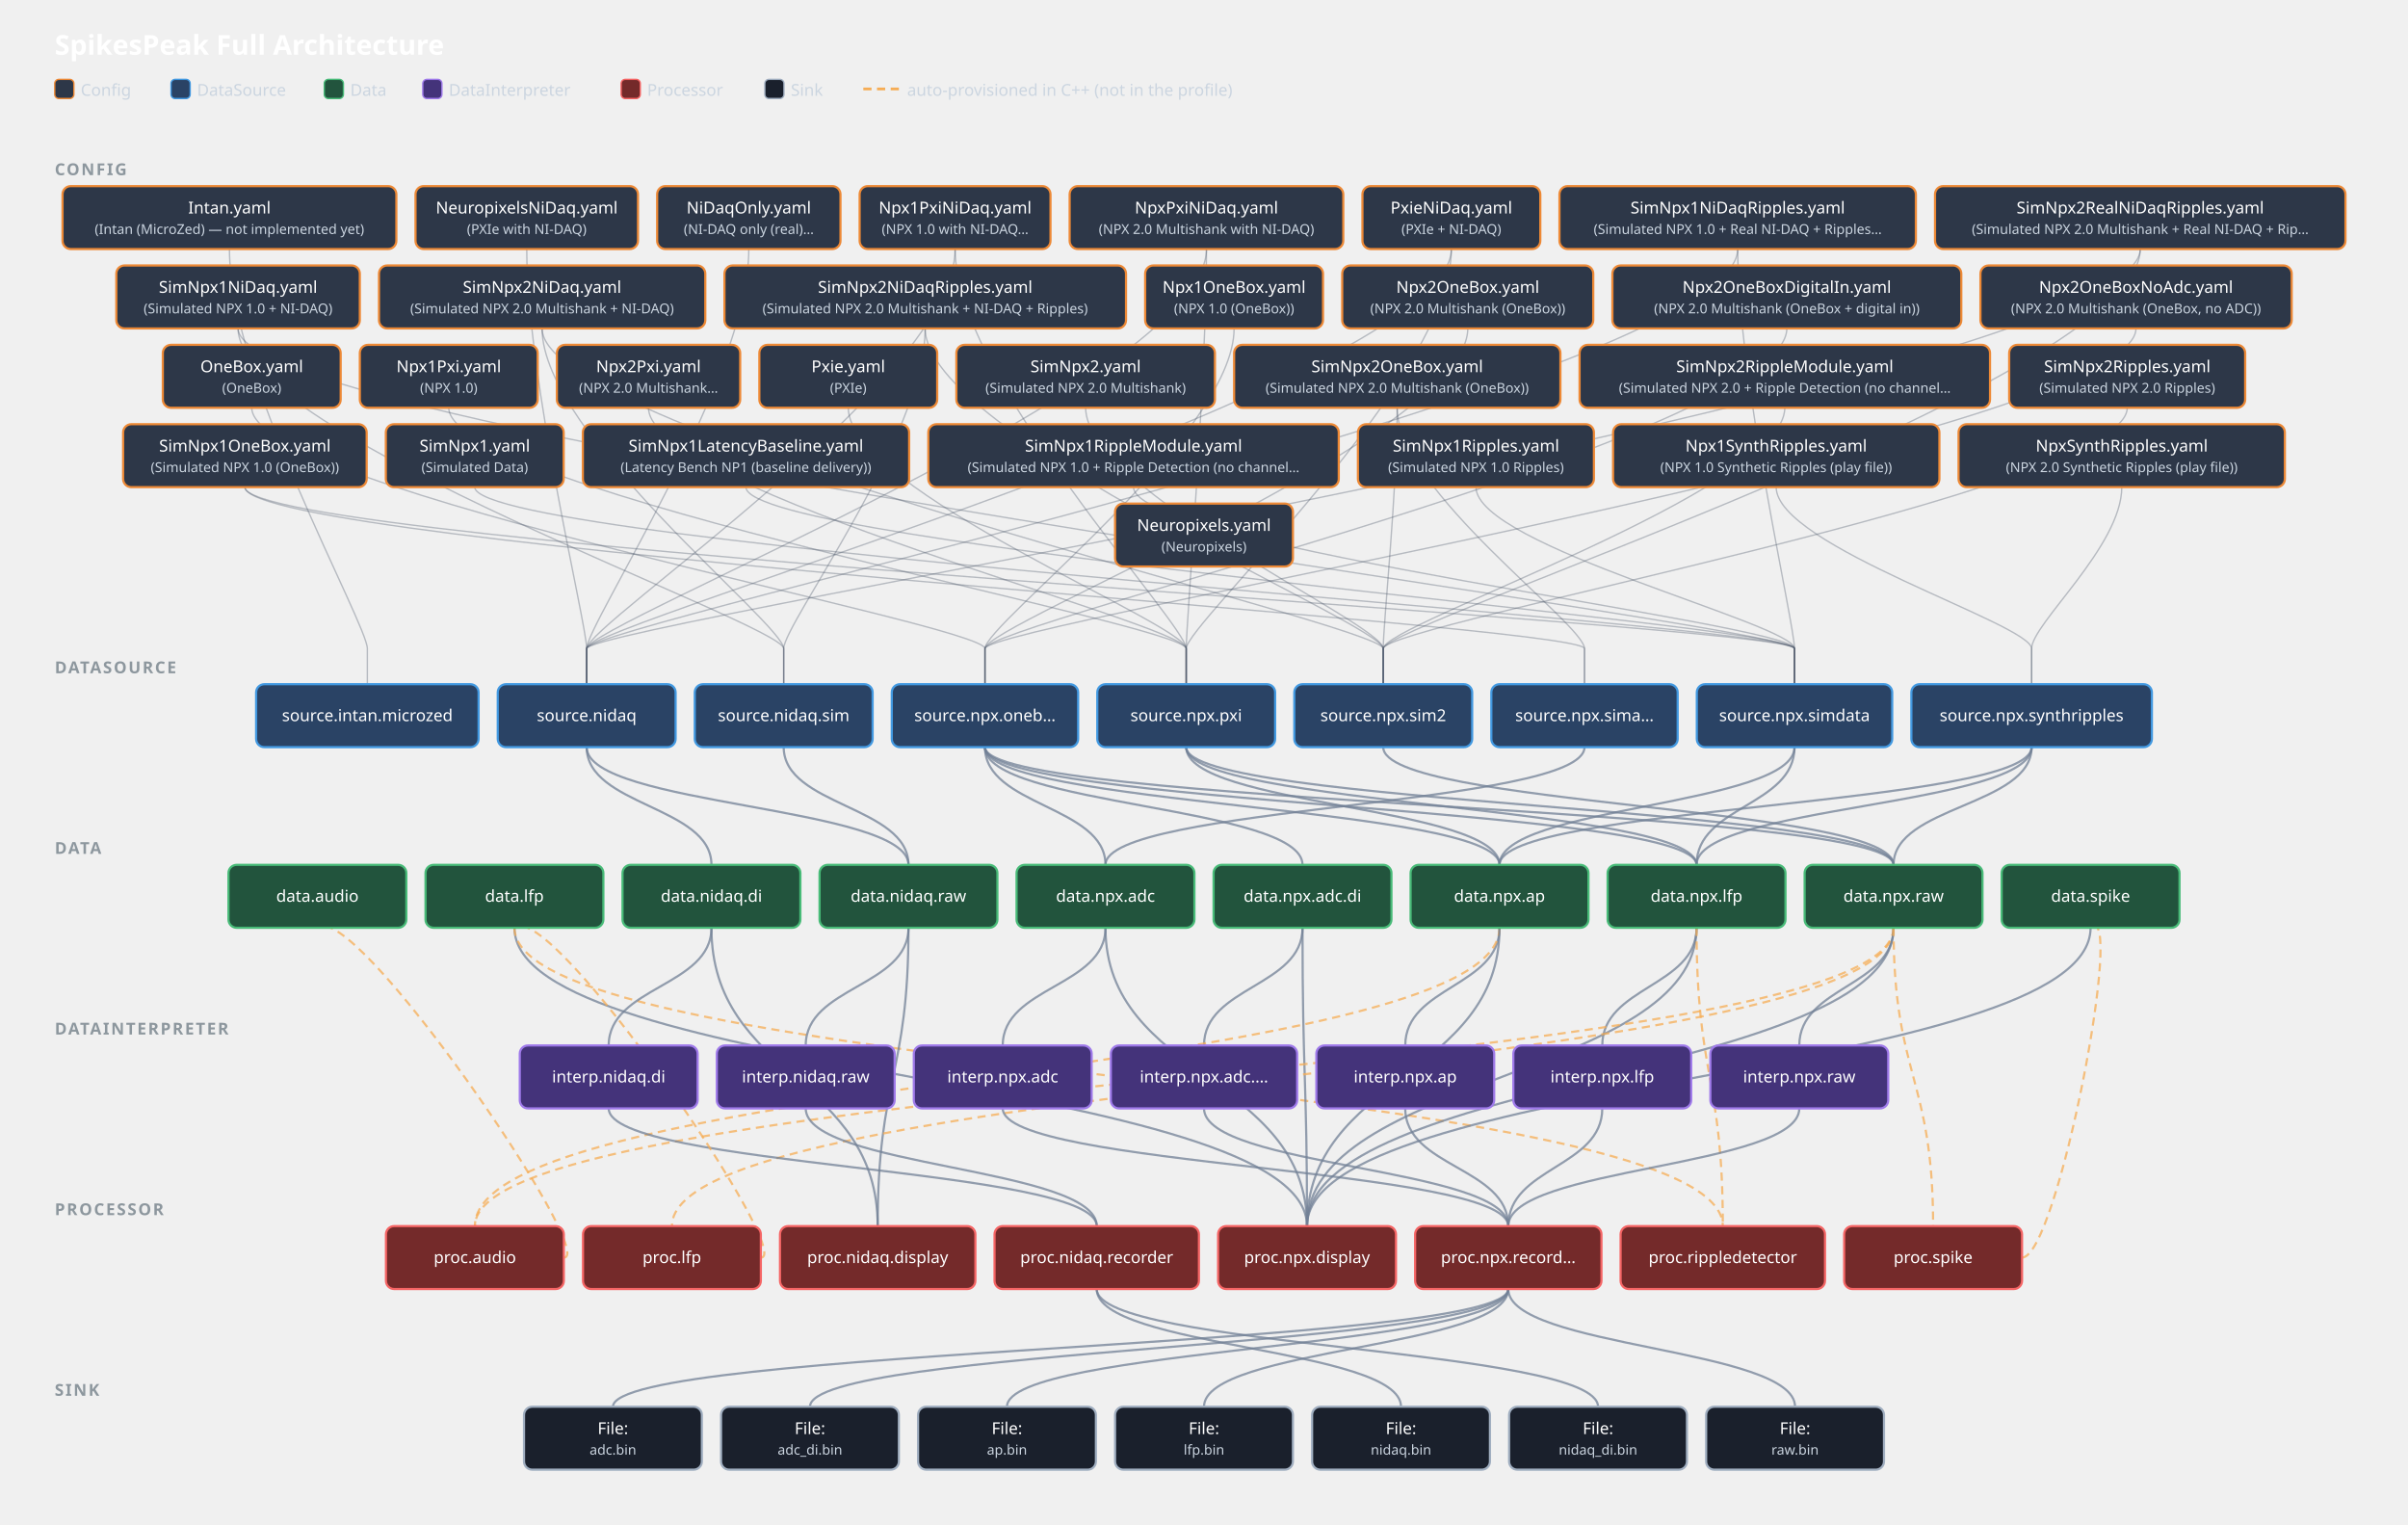
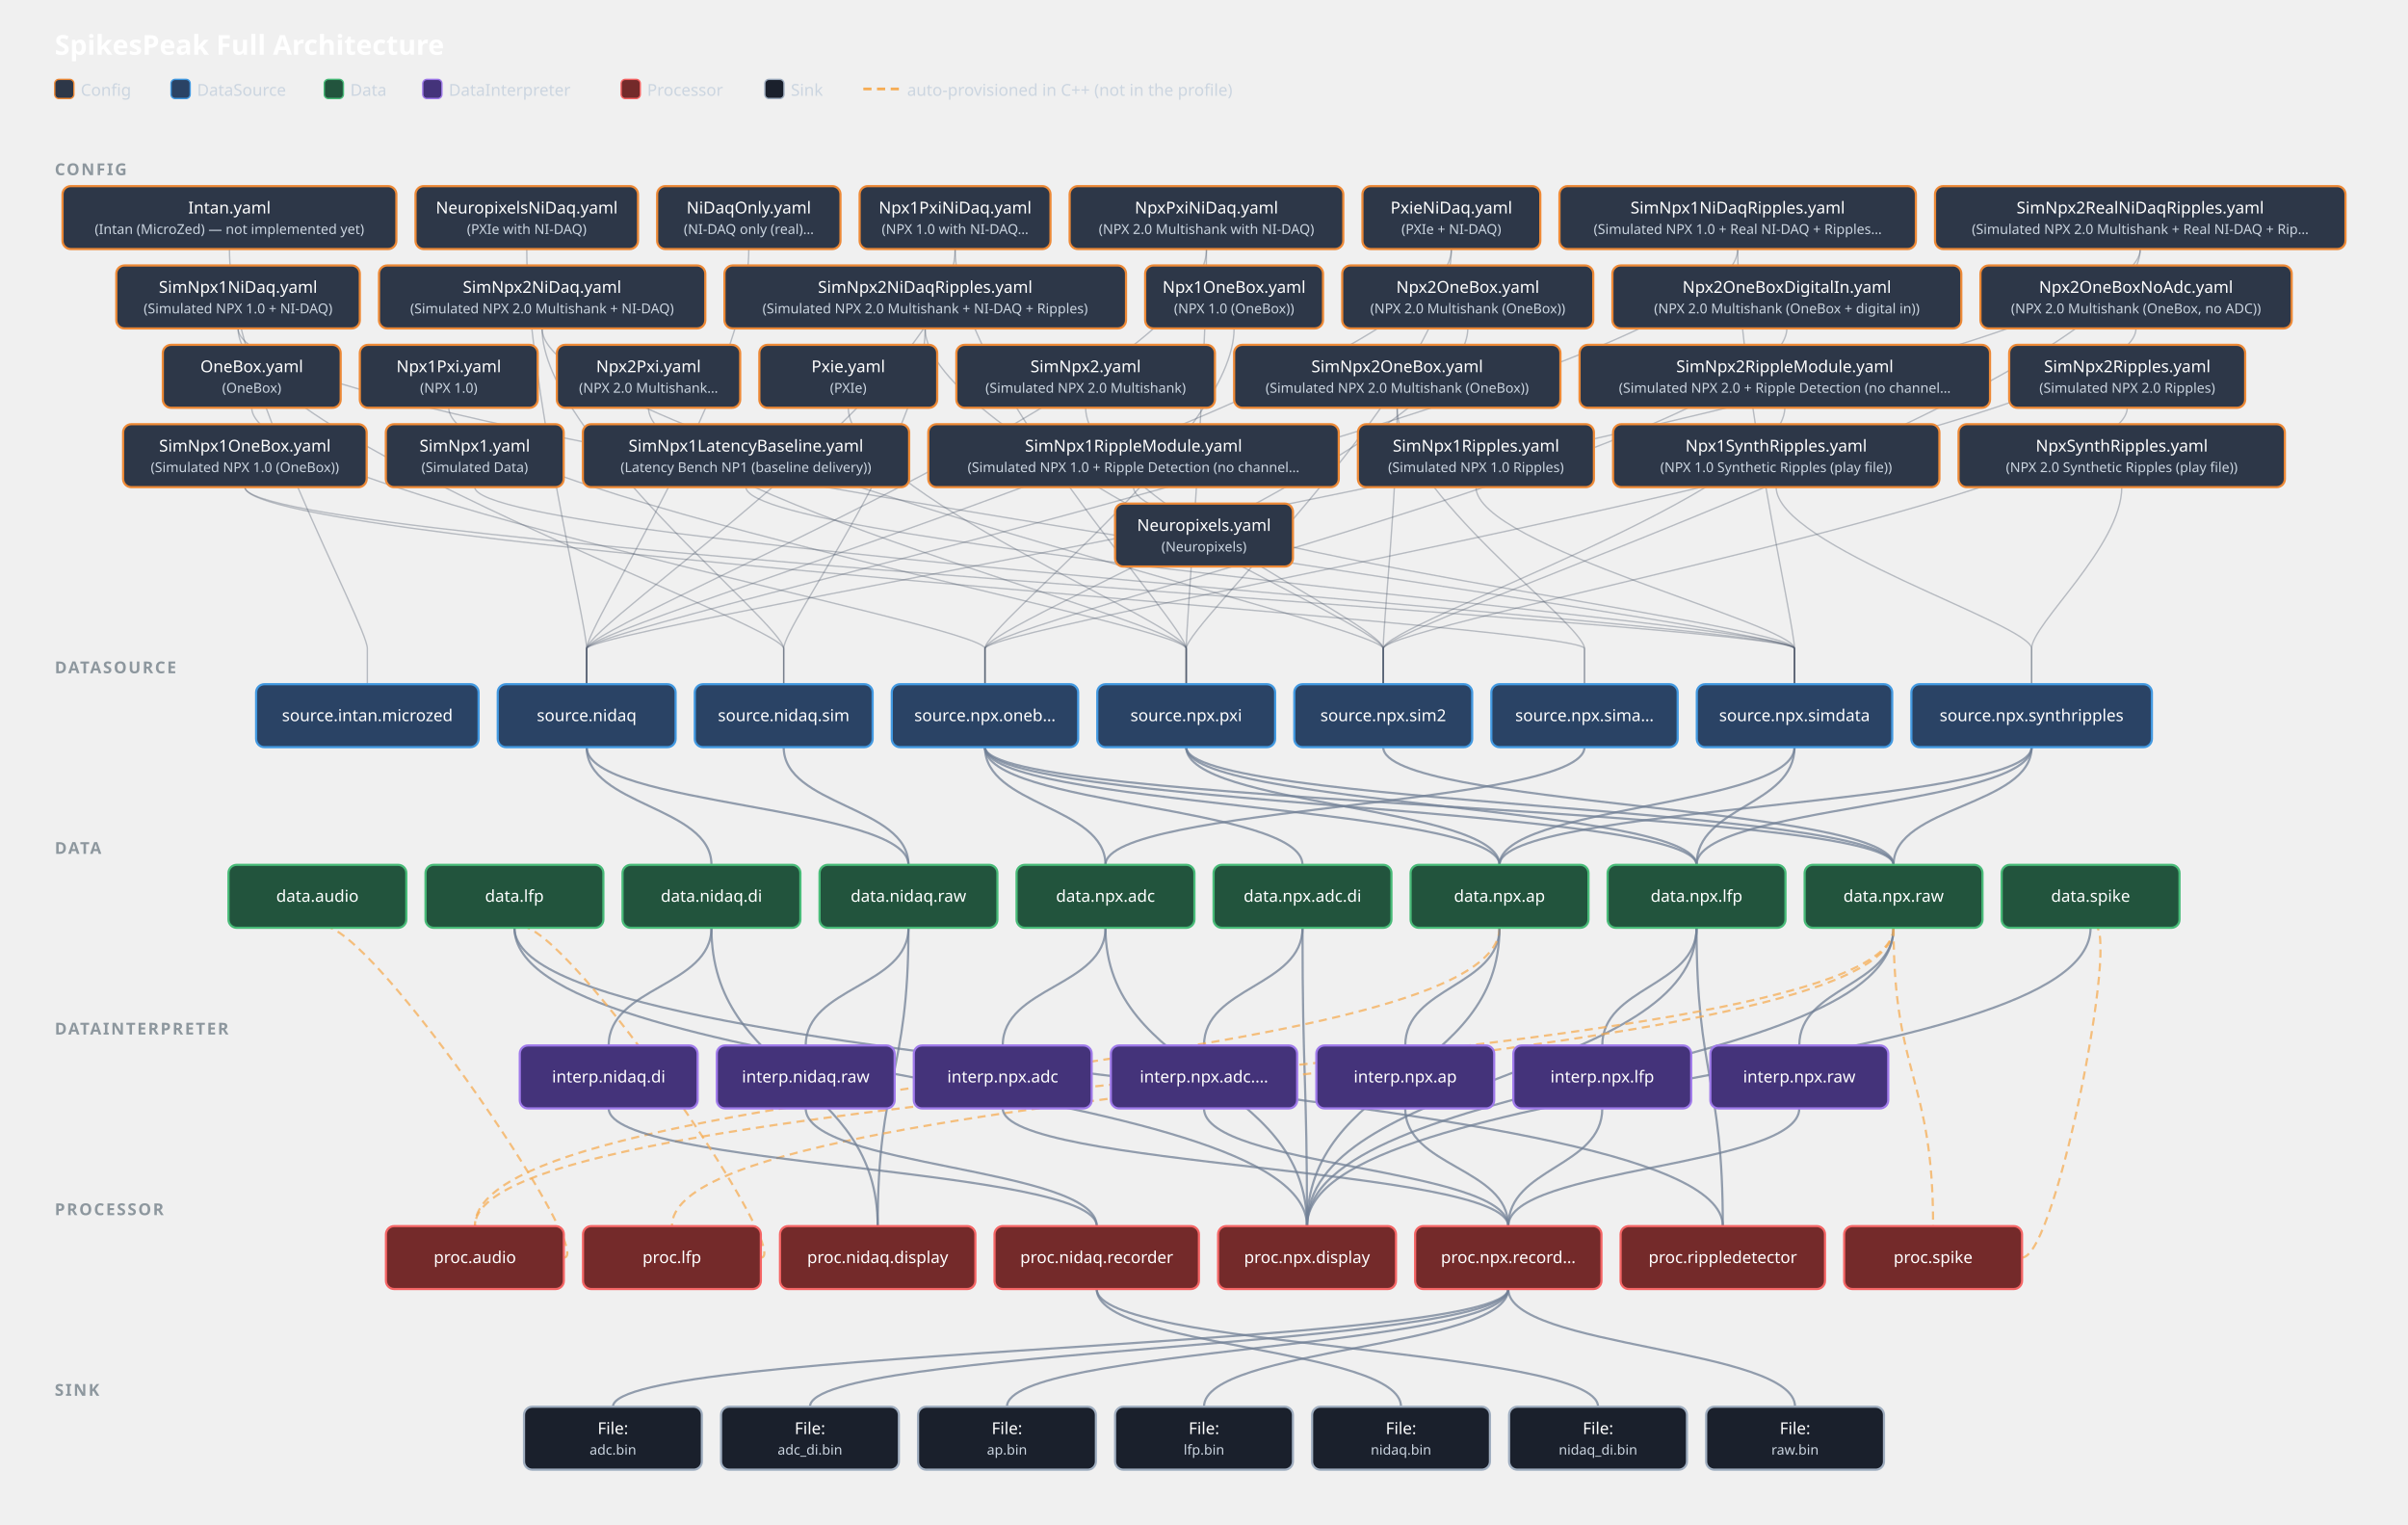
<svg xmlns="http://www.w3.org/2000/svg" width="1760.0" height="1114.0" viewBox="0 0 1760.0 1114.0" preserveAspectRatio="xMidYMin meet" style="background-color: #1a1a1a; max-width: 100%; height: auto;">
  <text x="40" y="40" fill="#fff" font-family="sans-serif" font-size="20" font-weight="bold">SpikesPeak Full Architecture</text>
  <g id="legend">
    <rect x="40" y="58" width="14" height="14" rx="3" fill="#2d3748" stroke="#ed8936" stroke-width="1" />
    <text x="59" y="70" fill="#cbd5e0" font-family="sans-serif" font-size="12">Config</text>
    <rect x="125" y="58" width="14" height="14" rx="3" fill="#2a4365" stroke="#4299e1" stroke-width="1" />
    <text x="144" y="70" fill="#cbd5e0" font-family="sans-serif" font-size="12">DataSource</text>
    <rect x="237" y="58" width="14" height="14" rx="3" fill="#22543d" stroke="#48bb78" stroke-width="1" />
    <text x="256" y="70" fill="#cbd5e0" font-family="sans-serif" font-size="12">Data</text>
    <rect x="309" y="58" width="14" height="14" rx="3" fill="#44337a" stroke="#9f7aea" stroke-width="1" />
    <text x="328" y="70" fill="#cbd5e0" font-family="sans-serif" font-size="12">DataInterpreter</text>
    <rect x="454" y="58" width="14" height="14" rx="3" fill="#742a2a" stroke="#f56565" stroke-width="1" />
    <text x="473" y="70" fill="#cbd5e0" font-family="sans-serif" font-size="12">Processor</text>
    <rect x="559" y="58" width="14" height="14" rx="3" fill="#1a202c" stroke="#a0aec0" stroke-width="1" />
    <text x="578" y="70" fill="#cbd5e0" font-family="sans-serif" font-size="12">Sink</text>
    <path d="M 631 65 l 26 0" stroke="#f6ad55" stroke-width="2" stroke-dasharray="6 4" />
    <text x="663" y="70" fill="#cbd5e0" font-family="sans-serif" font-size="12">auto-provisioned in C++ (not in the profile)</text>
  </g>
  <g id="edges">
    <path d="M 167.7 182.0 C 167.7 277.4, 268.5 456.0, 268.5 474.0 L 268.5 500.0" fill="none" stroke="#4a5568" stroke-width="1.0" opacity="0.35" />
    <path d="M 385.0 182.0 C 385.0 277.4, 428.8 456.0, 428.8 474.0 L 428.8 500.0" fill="none" stroke="#4a5568" stroke-width="1.0" opacity="0.35" />
    <path d="M 547.3 182.0 C 547.3 277.4, 428.8 456.0, 428.8 474.0 L 428.8 500.0" fill="none" stroke="#4a5568" stroke-width="1.0" opacity="0.35" />
    <path d="M 902.0 240.0 C 902.0 318.0, 719.9 456.0, 719.9 474.0 L 719.9 500.0" fill="none" stroke="#4a5568" stroke-width="1.0" opacity="0.35" />
    <path d="M 328.0 298.0 C 328.0 358.6, 867.0 456.0, 867.0 474.0 L 867.0 500.0" fill="none" stroke="#4a5568" stroke-width="1.0" opacity="0.35" />
    <path d="M 698.1 182.0 C 698.1 277.4, 428.8 456.0, 428.8 474.0 L 428.8 500.0" fill="none" stroke="#4a5568" stroke-width="1.0" opacity="0.35" />
    <path d="M 698.1 182.0 C 698.1 277.4, 867.0 456.0, 867.0 474.0 L 867.0 500.0" fill="none" stroke="#4a5568" stroke-width="1.0" opacity="0.35" />
    <path d="M 1298.2 356.0 C 1298.2 399.2, 1484.9 456.0, 1484.9 474.0 L 1484.9 500.0" fill="none" stroke="#4a5568" stroke-width="1.0" opacity="0.35" />
    <path d="M 1072.8 240.0 C 1072.8 318.0, 719.9 456.0, 719.9 474.0 L 719.9 500.0" fill="none" stroke="#4a5568" stroke-width="1.0" opacity="0.35" />
    <path d="M 1306.0 240.0 C 1306.0 318.0, 719.9 456.0, 719.9 474.0 L 719.9 500.0" fill="none" stroke="#4a5568" stroke-width="1.0" opacity="0.35" />
    <path d="M 1561.2 240.0 C 1561.2 318.0, 719.9 456.0, 719.9 474.0 L 719.9 500.0" fill="none" stroke="#4a5568" stroke-width="1.0" opacity="0.35" />
    <path d="M 474.0 298.0 C 474.0 358.6, 867.0 456.0, 867.0 474.0 L 867.0 500.0" fill="none" stroke="#4a5568" stroke-width="1.0" opacity="0.35" />
    <path d="M 881.8 182.0 C 881.8 277.4, 428.8 456.0, 428.8 474.0 L 428.8 500.0" fill="none" stroke="#4a5568" stroke-width="1.0" opacity="0.35" />
    <path d="M 881.8 182.0 C 881.8 277.4, 867.0 456.0, 867.0 474.0 L 867.0 500.0" fill="none" stroke="#4a5568" stroke-width="1.0" opacity="0.35" />
    <path d="M 1550.8 356.0 C 1550.8 399.2, 1484.9 456.0, 1484.9 474.0 L 1484.9 500.0" fill="none" stroke="#4a5568" stroke-width="1.0" opacity="0.35" />
    <path d="M 184.0 298.0 C 184.0 358.6, 719.9 456.0, 719.9 474.0 L 719.9 500.0" fill="none" stroke="#4a5568" stroke-width="1.0" opacity="0.35" />
    <path d="M 620.0 298.0 C 620.0 358.6, 867.0 456.0, 867.0 474.0 L 867.0 500.0" fill="none" stroke="#4a5568" stroke-width="1.0" opacity="0.35" />
    <path d="M 1060.8 182.0 C 1060.8 277.4, 428.8 456.0, 428.8 474.0 L 428.8 500.0" fill="none" stroke="#4a5568" stroke-width="1.0" opacity="0.35" />
    <path d="M 1060.8 182.0 C 1060.8 277.4, 867.0 456.0, 867.0 474.0 L 867.0 500.0" fill="none" stroke="#4a5568" stroke-width="1.0" opacity="0.35" />
    <path d="M 347.0 356.0 C 347.0 399.2, 1311.6 456.0, 1311.6 474.0 L 1311.6 500.0" fill="none" stroke="#4a5568" stroke-width="1.0" opacity="0.35" />
    <path d="M 545.2 356.0 C 545.2 399.2, 1311.6 456.0, 1311.6 474.0 L 1311.6 500.0" fill="none" stroke="#4a5568" stroke-width="1.0" opacity="0.35" />
    <path d="M 174.0 240.0 C 174.0 318.0, 572.8 456.0, 572.8 474.0 L 572.8 500.0" fill="none" stroke="#4a5568" stroke-width="1.0" opacity="0.35" />
    <path d="M 174.0 240.0 C 174.0 318.0, 1311.6 456.0, 1311.6 474.0 L 1311.6 500.0" fill="none" stroke="#4a5568" stroke-width="1.0" opacity="0.35" />
    <path d="M 1270.1 182.0 C 1270.1 277.4, 428.8 456.0, 428.8 474.0 L 428.8 500.0" fill="none" stroke="#4a5568" stroke-width="1.0" opacity="0.35" />
    <path d="M 1270.1 182.0 C 1270.1 277.4, 1311.6 456.0, 1311.6 474.0 L 1311.6 500.0" fill="none" stroke="#4a5568" stroke-width="1.0" opacity="0.35" />
    <path d="M 179.0 356.0 C 179.0 399.2, 1158.1 456.0, 1158.1 474.0 L 1158.1 500.0" fill="none" stroke="#4a5568" stroke-width="1.0" opacity="0.35" />
    <path d="M 179.0 356.0 C 179.0 399.2, 1311.6 456.0, 1311.6 474.0 L 1311.6 500.0" fill="none" stroke="#4a5568" stroke-width="1.0" opacity="0.35" />
    <path d="M 828.5 356.0 C 828.5 399.2, 1311.6 456.0, 1311.6 474.0 L 1311.6 500.0" fill="none" stroke="#4a5568" stroke-width="1.0" opacity="0.35" />
    <path d="M 1078.8 356.0 C 1078.8 399.2, 1311.6 456.0, 1311.6 474.0 L 1311.6 500.0" fill="none" stroke="#4a5568" stroke-width="1.0" opacity="0.35" />
    <path d="M 793.5 298.0 C 793.5 358.6, 1011.0 456.0, 1011.0 474.0 L 1011.0 500.0" fill="none" stroke="#4a5568" stroke-width="1.0" opacity="0.35" />
    <path d="M 396.2 240.0 C 396.2 318.0, 572.8 456.0, 572.8 474.0 L 572.8 500.0" fill="none" stroke="#4a5568" stroke-width="1.0" opacity="0.35" />
    <path d="M 396.2 240.0 C 396.2 318.0, 1011.0 456.0, 1011.0 474.0 L 1011.0 500.0" fill="none" stroke="#4a5568" stroke-width="1.0" opacity="0.35" />
    <path d="M 676.2 240.0 C 676.2 318.0, 572.8 456.0, 572.8 474.0 L 572.8 500.0" fill="none" stroke="#4a5568" stroke-width="1.0" opacity="0.35" />
    <path d="M 676.2 240.0 C 676.2 318.0, 1011.0 456.0, 1011.0 474.0 L 1011.0 500.0" fill="none" stroke="#4a5568" stroke-width="1.0" opacity="0.35" />
    <path d="M 1021.2 298.0 C 1021.2 358.6, 1011.0 456.0, 1011.0 474.0 L 1011.0 500.0" fill="none" stroke="#4a5568" stroke-width="1.0" opacity="0.35" />
    <path d="M 1021.2 298.0 C 1021.2 358.6, 1158.1 456.0, 1158.1 474.0 L 1158.1 500.0" fill="none" stroke="#4a5568" stroke-width="1.0" opacity="0.35" />
    <path d="M 1564.3 182.0 C 1564.3 277.4, 428.8 456.0, 428.8 474.0 L 428.8 500.0" fill="none" stroke="#4a5568" stroke-width="1.0" opacity="0.35" />
    <path d="M 1564.3 182.0 C 1564.3 277.4, 1011.0 456.0, 1011.0 474.0 L 1011.0 500.0" fill="none" stroke="#4a5568" stroke-width="1.0" opacity="0.35" />
    <path d="M 1304.5 298.0 C 1304.5 358.6, 1011.0 456.0, 1011.0 474.0 L 1011.0 500.0" fill="none" stroke="#4a5568" stroke-width="1.0" opacity="0.35" />
    <path d="M 1554.8 298.0 C 1554.8 358.6, 1011.0 456.0, 1011.0 474.0 L 1011.0 500.0" fill="none" stroke="#4a5568" stroke-width="1.0" opacity="0.35" />
    <path d="M 376.0 678.0 C 376.0 787.0, 955.3 787.0, 955.3 896.0" fill="none" stroke="#718096" stroke-width="1.6" opacity="0.75" />
-     <path d="M 376.0 678.0 C 376.0 787.0, 1259.2 787.0, 1259.2 896.0" fill="none" stroke="#f6ad55" stroke-width="1.6" opacity="0.75" stroke-dasharray="6 4" />
+     <path d="M 376.0 678.0 C 376.0 787.0, 1259.2 787.0, 1259.2 896.0" fill="none" stroke="#718096" stroke-width="1.6" opacity="0.75" />
    <path d="M 520.0 678.0 C 520.0 721.0, 444.9 721.0, 444.9 764.0" fill="none" stroke="#718096" stroke-width="1.6" opacity="0.75" />
    <path d="M 520.0 678.0 C 520.0 787.0, 641.5 787.0, 641.5 896.0" fill="none" stroke="#718096" stroke-width="1.6" opacity="0.75" />
    <path d="M 664.0 678.0 C 664.0 721.0, 588.9 721.0, 588.9 764.0" fill="none" stroke="#718096" stroke-width="1.6" opacity="0.75" />
    <path d="M 664.0 678.0 C 664.0 787.0, 641.5 787.0, 641.5 896.0" fill="none" stroke="#718096" stroke-width="1.6" opacity="0.75" />
    <path d="M 808.0 678.0 C 808.0 721.0, 732.9 721.0, 732.9 764.0" fill="none" stroke="#718096" stroke-width="1.6" opacity="0.75" />
    <path d="M 808.0 678.0 C 808.0 787.0, 955.3 787.0, 955.3 896.0" fill="none" stroke="#718096" stroke-width="1.6" opacity="0.75" />
    <path d="M 952.0 678.0 C 952.0 721.0, 880.0 721.0, 880.0 764.0" fill="none" stroke="#718096" stroke-width="1.6" opacity="0.75" />
    <path d="M 952.0 678.0 C 952.0 787.0, 955.3 787.0, 955.3 896.0" fill="none" stroke="#718096" stroke-width="1.6" opacity="0.75" />
    <path d="M 1096.0 678.0 C 1096.0 721.0, 1027.1 721.0, 1027.1 764.0" fill="none" stroke="#718096" stroke-width="1.6" opacity="0.75" />
    <path d="M 1096.0 678.0 C 1096.0 787.0, 347.1 787.0, 347.1 896.0" fill="none" stroke="#f6ad55" stroke-width="1.6" opacity="0.75" stroke-dasharray="6 4" />
    <path d="M 1096.0 678.0 C 1096.0 787.0, 955.3 787.0, 955.3 896.0" fill="none" stroke="#718096" stroke-width="1.6" opacity="0.75" />
    <path d="M 1240.0 678.0 C 1240.0 721.0, 1171.1 721.0, 1171.1 764.0" fill="none" stroke="#718096" stroke-width="1.6" opacity="0.75" />
    <path d="M 1240.0 678.0 C 1240.0 787.0, 955.3 787.0, 955.3 896.0" fill="none" stroke="#718096" stroke-width="1.6" opacity="0.75" />
-     <path d="M 1240.0 678.0 C 1240.0 787.0, 1259.2 787.0, 1259.2 896.0" fill="none" stroke="#f6ad55" stroke-width="1.6" opacity="0.75" stroke-dasharray="6 4" />
+     <path d="M 1240.0 678.0 C 1240.0 787.0, 1259.2 787.0, 1259.2 896.0" fill="none" stroke="#718096" stroke-width="1.6" opacity="0.75" />
    <path d="M 1384.0 678.0 C 1384.0 721.0, 1315.1 721.0, 1315.1 764.0" fill="none" stroke="#718096" stroke-width="1.6" opacity="0.75" />
    <path d="M 1384.0 678.0 C 1384.0 787.0, 347.1 787.0, 347.1 896.0" fill="none" stroke="#f6ad55" stroke-width="1.6" opacity="0.75" stroke-dasharray="6 4" />
    <path d="M 1384.0 678.0 C 1384.0 787.0, 491.1 787.0, 491.1 896.0" fill="none" stroke="#f6ad55" stroke-width="1.6" opacity="0.75" stroke-dasharray="6 4" />
    <path d="M 1384.0 678.0 C 1384.0 787.0, 955.3 787.0, 955.3 896.0" fill="none" stroke="#718096" stroke-width="1.6" opacity="0.75" />
    <path d="M 1384.0 678.0 C 1384.0 787.0, 1412.9 787.0, 1412.9 896.0" fill="none" stroke="#f6ad55" stroke-width="1.6" opacity="0.75" stroke-dasharray="6 4" />
    <path d="M 1528.0 678.0 C 1528.0 787.0, 955.3 787.0, 955.3 896.0" fill="none" stroke="#718096" stroke-width="1.6" opacity="0.75" />
    <path d="M 444.9 810.0 C 444.9 853.0, 801.6 853.0, 801.6 896.0" fill="none" stroke="#718096" stroke-width="1.6" opacity="0.75" />
    <path d="M 588.9 810.0 C 588.9 853.0, 801.6 853.0, 801.6 896.0" fill="none" stroke="#718096" stroke-width="1.6" opacity="0.75" />
    <path d="M 732.9 810.0 C 732.9 853.0, 1102.4 853.0, 1102.4 896.0" fill="none" stroke="#718096" stroke-width="1.6" opacity="0.75" />
    <path d="M 880.0 810.0 C 880.0 853.0, 1102.4 853.0, 1102.4 896.0" fill="none" stroke="#718096" stroke-width="1.6" opacity="0.75" />
    <path d="M 1027.1 810.0 C 1027.1 853.0, 1102.4 853.0, 1102.4 896.0" fill="none" stroke="#718096" stroke-width="1.6" opacity="0.75" />
    <path d="M 1171.1 810.0 C 1171.1 853.0, 1102.4 853.0, 1102.4 896.0" fill="none" stroke="#718096" stroke-width="1.6" opacity="0.75" />
    <path d="M 1315.1 810.0 C 1315.1 853.0, 1102.4 853.0, 1102.4 896.0" fill="none" stroke="#718096" stroke-width="1.6" opacity="0.75" />
    <path d="M 412.1 919.0 C 438.1 919.0, 258.0 655.0, 232.0 678.0" fill="none" stroke="#f6ad55" stroke-width="1.6" opacity="0.75" stroke-dasharray="6 4" />
    <path d="M 556.1 919.0 C 582.1 919.0, 402.0 655.0, 376.0 678.0" fill="none" stroke="#f6ad55" stroke-width="1.6" opacity="0.75" stroke-dasharray="6 4" />
    <path d="M 801.6 942.0 C 801.6 985.0, 1024.0 985.0, 1024.0 1028.0" fill="none" stroke="#718096" stroke-width="1.6" opacity="0.75" />
    <path d="M 801.6 942.0 C 801.6 985.0, 1168.0 985.0, 1168.0 1028.0" fill="none" stroke="#718096" stroke-width="1.6" opacity="0.75" />
    <path d="M 1102.4 942.0 C 1102.4 985.0, 448.0 985.0, 448.0 1028.0" fill="none" stroke="#718096" stroke-width="1.6" opacity="0.75" />
    <path d="M 1102.4 942.0 C 1102.4 985.0, 592.0 985.0, 592.0 1028.0" fill="none" stroke="#718096" stroke-width="1.6" opacity="0.75" />
    <path d="M 1102.4 942.0 C 1102.4 985.0, 736.0 985.0, 736.0 1028.0" fill="none" stroke="#718096" stroke-width="1.6" opacity="0.75" />
    <path d="M 1102.4 942.0 C 1102.4 985.0, 880.0 985.0, 880.0 1028.0" fill="none" stroke="#718096" stroke-width="1.6" opacity="0.75" />
    <path d="M 1102.4 942.0 C 1102.4 985.0, 1312.0 985.0, 1312.0 1028.0" fill="none" stroke="#718096" stroke-width="1.6" opacity="0.75" />
    <path d="M 1477.9 919.0 C 1503.9 919.0, 1554.0 655.0, 1528.0 678.0" fill="none" stroke="#f6ad55" stroke-width="1.6" opacity="0.75" stroke-dasharray="6 4" />
    <path d="M 428.8 546.0 C 428.8 589.0, 520.0 589.0, 520.0 632.0" fill="none" stroke="#718096" stroke-width="1.6" opacity="0.75" />
    <path d="M 428.8 546.0 C 428.8 589.0, 664.0 589.0, 664.0 632.0" fill="none" stroke="#718096" stroke-width="1.6" opacity="0.75" />
    <path d="M 572.8 546.0 C 572.8 589.0, 664.0 589.0, 664.0 632.0" fill="none" stroke="#718096" stroke-width="1.6" opacity="0.75" />
    <path d="M 719.9 546.0 C 719.9 589.0, 808.0 589.0, 808.0 632.0" fill="none" stroke="#718096" stroke-width="1.6" opacity="0.75" />
    <path d="M 719.9 546.0 C 719.9 589.0, 952.0 589.0, 952.0 632.0" fill="none" stroke="#718096" stroke-width="1.6" opacity="0.75" />
    <path d="M 719.9 546.0 C 719.9 589.0, 1096.0 589.0, 1096.0 632.0" fill="none" stroke="#718096" stroke-width="1.6" opacity="0.75" />
    <path d="M 719.9 546.0 C 719.9 589.0, 1240.0 589.0, 1240.0 632.0" fill="none" stroke="#718096" stroke-width="1.6" opacity="0.75" />
    <path d="M 719.9 546.0 C 719.9 589.0, 1384.0 589.0, 1384.0 632.0" fill="none" stroke="#718096" stroke-width="1.6" opacity="0.75" />
    <path d="M 867.0 546.0 C 867.0 589.0, 1096.0 589.0, 1096.0 632.0" fill="none" stroke="#718096" stroke-width="1.6" opacity="0.75" />
    <path d="M 867.0 546.0 C 867.0 589.0, 1240.0 589.0, 1240.0 632.0" fill="none" stroke="#718096" stroke-width="1.6" opacity="0.75" />
    <path d="M 867.0 546.0 C 867.0 589.0, 1384.0 589.0, 1384.0 632.0" fill="none" stroke="#718096" stroke-width="1.6" opacity="0.75" />
    <path d="M 1011.0 546.0 C 1011.0 589.0, 1384.0 589.0, 1384.0 632.0" fill="none" stroke="#718096" stroke-width="1.6" opacity="0.75" />
    <path d="M 1158.1 546.0 C 1158.1 589.0, 808.0 589.0, 808.0 632.0" fill="none" stroke="#718096" stroke-width="1.6" opacity="0.75" />
    <path d="M 1311.6 546.0 C 1311.6 589.0, 1096.0 589.0, 1096.0 632.0" fill="none" stroke="#718096" stroke-width="1.6" opacity="0.75" />
    <path d="M 1311.6 546.0 C 1311.6 589.0, 1240.0 589.0, 1240.0 632.0" fill="none" stroke="#718096" stroke-width="1.6" opacity="0.75" />
    <path d="M 1484.9 546.0 C 1484.9 589.0, 1096.0 589.0, 1096.0 632.0" fill="none" stroke="#718096" stroke-width="1.6" opacity="0.75" />
    <path d="M 1484.9 546.0 C 1484.9 589.0, 1240.0 589.0, 1240.0 632.0" fill="none" stroke="#718096" stroke-width="1.6" opacity="0.75" />
    <path d="M 1484.9 546.0 C 1484.9 589.0, 1384.0 589.0, 1384.0 632.0" fill="none" stroke="#718096" stroke-width="1.6" opacity="0.75" />
  </g>
  <g id="nodes">
    <text x="40" y="128.0" fill="#8d979e" font-family="sans-serif" font-size="12" font-weight="bold" letter-spacing="1.2">CONFIG</text>
    <text x="40" y="492.0" fill="#8d979e" font-family="sans-serif" font-size="12" font-weight="bold" letter-spacing="1.2">DATASOURCE</text>
    <text x="40" y="624.0" fill="#8d979e" font-family="sans-serif" font-size="12" font-weight="bold" letter-spacing="1.2">DATA</text>
    <text x="40" y="756.0" fill="#8d979e" font-family="sans-serif" font-size="12" font-weight="bold" letter-spacing="1.2">DATAINTERPRETER</text>
    <text x="40" y="888.0" fill="#8d979e" font-family="sans-serif" font-size="12" font-weight="bold" letter-spacing="1.2">PROCESSOR</text>
    <text x="40" y="1020.0" fill="#8d979e" font-family="sans-serif" font-size="12" font-weight="bold" letter-spacing="1.2">SINK</text>
    <rect x="45.7" y="136.0" width="244.0" height="46" rx="6" fill="#2d3748" stroke="#ed8936" stroke-width="1.6" />
    <text x="167.7" y="156.0" fill="#fff" font-family="sans-serif" font-size="12" text-anchor="middle">Intan.yaml</text>
    <text x="167.7" y="171.0" fill="#cbd5e0" font-family="sans-serif" font-size="10" text-anchor="middle">(Intan (MicroZed) — not implemented yet)</text>
    <rect x="815.0" y="368.0" width="130.0" height="46" rx="6" fill="#2d3748" stroke="#ed8936" stroke-width="1.6" />
    <text x="880.0" y="388.0" fill="#fff" font-family="sans-serif" font-size="12" text-anchor="middle">Neuropixels.yaml</text>
    <text x="880.0" y="403.0" fill="#cbd5e0" font-family="sans-serif" font-size="10" text-anchor="middle">(Neuropixels)</text>
    <rect x="303.7" y="136.0" width="162.6" height="46" rx="6" fill="#2d3748" stroke="#ed8936" stroke-width="1.6" />
    <text x="385.0" y="156.0" fill="#fff" font-family="sans-serif" font-size="12" text-anchor="middle">NeuropixelsNiDaq.yaml</text>
    <text x="385.0" y="171.0" fill="#cbd5e0" font-family="sans-serif" font-size="10" text-anchor="middle">(PXIe with NI-DAQ)</text>
    <rect x="480.3" y="136.0" width="134.0" height="46" rx="6" fill="#2d3748" stroke="#ed8936" stroke-width="1.6" />
    <text x="547.3" y="156.0" fill="#fff" font-family="sans-serif" font-size="12" text-anchor="middle">NiDaqOnly.yaml</text>
    <text x="547.3" y="171.0" fill="#cbd5e0" font-family="sans-serif" font-size="10" text-anchor="middle">(NI-DAQ only (real)…</text>
    <rect x="837.0" y="194.0" width="130.0" height="46" rx="6" fill="#2d3748" stroke="#ed8936" stroke-width="1.6" />
    <text x="902.0" y="214.0" fill="#fff" font-family="sans-serif" font-size="12" text-anchor="middle">Npx1OneBox.yaml</text>
    <text x="902.0" y="229.0" fill="#cbd5e0" font-family="sans-serif" font-size="10" text-anchor="middle">(NPX 1.0 (OneBox))</text>
    <rect x="263.0" y="252.0" width="130.0" height="46" rx="6" fill="#2d3748" stroke="#ed8936" stroke-width="1.6" />
    <text x="328.0" y="272.0" fill="#fff" font-family="sans-serif" font-size="12" text-anchor="middle">Npx1Pxi.yaml</text>
    <text x="328.0" y="287.0" fill="#cbd5e0" font-family="sans-serif" font-size="10" text-anchor="middle">(NPX 1.0)</text>
    <rect x="628.3" y="136.0" width="139.5" height="46" rx="6" fill="#2d3748" stroke="#ed8936" stroke-width="1.6" />
    <text x="698.1" y="156.0" fill="#fff" font-family="sans-serif" font-size="12" text-anchor="middle">Npx1PxiNiDaq.yaml</text>
    <text x="698.1" y="171.0" fill="#cbd5e0" font-family="sans-serif" font-size="10" text-anchor="middle">(NPX 1.0 with NI-DAQ…</text>
    <rect x="1179.0" y="310.0" width="238.5" height="46" rx="6" fill="#2d3748" stroke="#ed8936" stroke-width="1.6" />
    <text x="1298.2" y="330.0" fill="#fff" font-family="sans-serif" font-size="12" text-anchor="middle">Npx1SynthRipples.yaml</text>
    <text x="1298.2" y="345.0" fill="#cbd5e0" font-family="sans-serif" font-size="10" text-anchor="middle">(NPX 1.0 Synthetic Ripples (play file))</text>
    <rect x="981.0" y="194.0" width="183.5" height="46" rx="6" fill="#2d3748" stroke="#ed8936" stroke-width="1.6" />
    <text x="1072.8" y="214.0" fill="#fff" font-family="sans-serif" font-size="12" text-anchor="middle">Npx2OneBox.yaml</text>
    <text x="1072.8" y="229.0" fill="#cbd5e0" font-family="sans-serif" font-size="10" text-anchor="middle">(NPX 2.0 Multishank (OneBox))</text>
    <rect x="1178.5" y="194.0" width="255.0" height="46" rx="6" fill="#2d3748" stroke="#ed8936" stroke-width="1.6" />
    <text x="1306.0" y="214.0" fill="#fff" font-family="sans-serif" font-size="12" text-anchor="middle">Npx2OneBoxDigitalIn.yaml</text>
    <text x="1306.0" y="229.0" fill="#cbd5e0" font-family="sans-serif" font-size="10" text-anchor="middle">(NPX 2.0 Multishank (OneBox + digital in))</text>
    <rect x="1447.5" y="194.0" width="227.5" height="46" rx="6" fill="#2d3748" stroke="#ed8936" stroke-width="1.6" />
    <text x="1561.2" y="214.0" fill="#fff" font-family="sans-serif" font-size="12" text-anchor="middle">Npx2OneBoxNoAdc.yaml</text>
    <text x="1561.2" y="229.0" fill="#cbd5e0" font-family="sans-serif" font-size="10" text-anchor="middle">(NPX 2.0 Multishank (OneBox, no ADC))</text>
    <rect x="407.0" y="252.0" width="134.0" height="46" rx="6" fill="#2d3748" stroke="#ed8936" stroke-width="1.6" />
    <text x="474.0" y="272.0" fill="#fff" font-family="sans-serif" font-size="12" text-anchor="middle">Npx2Pxi.yaml</text>
    <text x="474.0" y="287.0" fill="#cbd5e0" font-family="sans-serif" font-size="10" text-anchor="middle">(NPX 2.0 Multishank…</text>
    <rect x="781.8" y="136.0" width="200.0" height="46" rx="6" fill="#2d3748" stroke="#ed8936" stroke-width="1.6" />
    <text x="881.8" y="156.0" fill="#fff" font-family="sans-serif" font-size="12" text-anchor="middle">NpxPxiNiDaq.yaml</text>
    <text x="881.8" y="171.0" fill="#cbd5e0" font-family="sans-serif" font-size="10" text-anchor="middle">(NPX 2.0 Multishank with NI-DAQ)</text>
    <rect x="1431.5" y="310.0" width="238.5" height="46" rx="6" fill="#2d3748" stroke="#ed8936" stroke-width="1.6" />
    <text x="1550.8" y="330.0" fill="#fff" font-family="sans-serif" font-size="12" text-anchor="middle">NpxSynthRipples.yaml</text>
    <text x="1550.8" y="345.0" fill="#cbd5e0" font-family="sans-serif" font-size="10" text-anchor="middle">(NPX 2.0 Synthetic Ripples (play file))</text>
    <rect x="119.0" y="252.0" width="130.0" height="46" rx="6" fill="#2d3748" stroke="#ed8936" stroke-width="1.6" />
    <text x="184.0" y="272.0" fill="#fff" font-family="sans-serif" font-size="12" text-anchor="middle">OneBox.yaml</text>
    <text x="184.0" y="287.0" fill="#cbd5e0" font-family="sans-serif" font-size="10" text-anchor="middle">(OneBox)</text>
    <rect x="555.0" y="252.0" width="130.0" height="46" rx="6" fill="#2d3748" stroke="#ed8936" stroke-width="1.6" />
    <text x="620.0" y="272.0" fill="#fff" font-family="sans-serif" font-size="12" text-anchor="middle">Pxie.yaml</text>
    <text x="620.0" y="287.0" fill="#cbd5e0" font-family="sans-serif" font-size="10" text-anchor="middle">(PXIe)</text>
    <rect x="995.8" y="136.0" width="130.0" height="46" rx="6" fill="#2d3748" stroke="#ed8936" stroke-width="1.6" />
    <text x="1060.8" y="156.0" fill="#fff" font-family="sans-serif" font-size="12" text-anchor="middle">PxieNiDaq.yaml</text>
    <text x="1060.8" y="171.0" fill="#cbd5e0" font-family="sans-serif" font-size="10" text-anchor="middle">(PXIe + NI-DAQ)</text>
    <rect x="282.0" y="310.0" width="130.0" height="46" rx="6" fill="#2d3748" stroke="#ed8936" stroke-width="1.6" />
    <text x="347.0" y="330.0" fill="#fff" font-family="sans-serif" font-size="12" text-anchor="middle">SimNpx1.yaml</text>
    <text x="347.0" y="345.0" fill="#cbd5e0" font-family="sans-serif" font-size="10" text-anchor="middle">(Simulated Data)</text>
    <rect x="426.0" y="310.0" width="238.5" height="46" rx="6" fill="#2d3748" stroke="#ed8936" stroke-width="1.6" />
    <text x="545.2" y="330.0" fill="#fff" font-family="sans-serif" font-size="12" text-anchor="middle">SimNpx1LatencyBaseline.yaml</text>
    <text x="545.2" y="345.0" fill="#cbd5e0" font-family="sans-serif" font-size="10" text-anchor="middle">(Latency Bench NP1 (baseline delivery))</text>
    <rect x="85.0" y="194.0" width="178.0" height="46" rx="6" fill="#2d3748" stroke="#ed8936" stroke-width="1.6" />
    <text x="174.0" y="214.0" fill="#fff" font-family="sans-serif" font-size="12" text-anchor="middle">SimNpx1NiDaq.yaml</text>
    <text x="174.0" y="229.0" fill="#cbd5e0" font-family="sans-serif" font-size="10" text-anchor="middle">(Simulated NPX 1.0 + NI-DAQ)</text>
    <rect x="1139.8" y="136.0" width="260.5" height="46" rx="6" fill="#2d3748" stroke="#ed8936" stroke-width="1.6" />
    <text x="1270.1" y="156.0" fill="#fff" font-family="sans-serif" font-size="12" text-anchor="middle">SimNpx1NiDaqRipples.yaml</text>
    <text x="1270.1" y="171.0" fill="#cbd5e0" font-family="sans-serif" font-size="10" text-anchor="middle">(Simulated NPX 1.0 + Real NI-DAQ + Ripples…</text>
    <rect x="90.0" y="310.0" width="178.0" height="46" rx="6" fill="#2d3748" stroke="#ed8936" stroke-width="1.6" />
    <text x="179.0" y="330.0" fill="#fff" font-family="sans-serif" font-size="12" text-anchor="middle">SimNpx1OneBox.yaml</text>
    <text x="179.0" y="345.0" fill="#cbd5e0" font-family="sans-serif" font-size="10" text-anchor="middle">(Simulated NPX 1.0 (OneBox))</text>
    <rect x="678.5" y="310.0" width="300.0" height="46" rx="6" fill="#2d3748" stroke="#ed8936" stroke-width="1.6" />
    <text x="828.5" y="330.0" fill="#fff" font-family="sans-serif" font-size="12" text-anchor="middle">SimNpx1RippleModule.yaml</text>
    <text x="828.5" y="345.0" fill="#cbd5e0" font-family="sans-serif" font-size="10" text-anchor="middle">(Simulated NPX 1.0 + Ripple Detection (no channel…</text>
    <rect x="992.5" y="310.0" width="172.5" height="46" rx="6" fill="#2d3748" stroke="#ed8936" stroke-width="1.6" />
    <text x="1078.8" y="330.0" fill="#fff" font-family="sans-serif" font-size="12" text-anchor="middle">SimNpx1Ripples.yaml</text>
    <text x="1078.8" y="345.0" fill="#cbd5e0" font-family="sans-serif" font-size="10" text-anchor="middle">(Simulated NPX 1.0 Ripples)</text>
    <rect x="699.0" y="252.0" width="189.0" height="46" rx="6" fill="#2d3748" stroke="#ed8936" stroke-width="1.6" />
    <text x="793.5" y="272.0" fill="#fff" font-family="sans-serif" font-size="12" text-anchor="middle">SimNpx2.yaml</text>
    <text x="793.5" y="287.0" fill="#cbd5e0" font-family="sans-serif" font-size="10" text-anchor="middle">(Simulated NPX 2.0 Multishank)</text>
    <rect x="277.0" y="194.0" width="238.5" height="46" rx="6" fill="#2d3748" stroke="#ed8936" stroke-width="1.6" />
    <text x="396.2" y="214.0" fill="#fff" font-family="sans-serif" font-size="12" text-anchor="middle">SimNpx2NiDaq.yaml</text>
    <text x="396.2" y="229.0" fill="#cbd5e0" font-family="sans-serif" font-size="10" text-anchor="middle">(Simulated NPX 2.0 Multishank + NI-DAQ)</text>
    <rect x="529.5" y="194.0" width="293.5" height="46" rx="6" fill="#2d3748" stroke="#ed8936" stroke-width="1.6" />
    <text x="676.2" y="214.0" fill="#fff" font-family="sans-serif" font-size="12" text-anchor="middle">SimNpx2NiDaqRipples.yaml</text>
    <text x="676.2" y="229.0" fill="#cbd5e0" font-family="sans-serif" font-size="10" text-anchor="middle">(Simulated NPX 2.0 Multishank + NI-DAQ + Ripples)</text>
    <rect x="902.0" y="252.0" width="238.5" height="46" rx="6" fill="#2d3748" stroke="#ed8936" stroke-width="1.6" />
    <text x="1021.2" y="272.0" fill="#fff" font-family="sans-serif" font-size="12" text-anchor="middle">SimNpx2OneBox.yaml</text>
    <text x="1021.2" y="287.0" fill="#cbd5e0" font-family="sans-serif" font-size="10" text-anchor="middle">(Simulated NPX 2.0 Multishank (OneBox))</text>
    <rect x="1414.3" y="136.0" width="300.0" height="46" rx="6" fill="#2d3748" stroke="#ed8936" stroke-width="1.6" />
    <text x="1564.3" y="156.0" fill="#fff" font-family="sans-serif" font-size="12" text-anchor="middle">SimNpx2RealNiDaqRipples.yaml</text>
    <text x="1564.3" y="171.0" fill="#cbd5e0" font-family="sans-serif" font-size="10" text-anchor="middle">(Simulated NPX 2.0 Multishank + Real NI-DAQ + Rip…</text>
    <rect x="1154.5" y="252.0" width="300.0" height="46" rx="6" fill="#2d3748" stroke="#ed8936" stroke-width="1.6" />
    <text x="1304.5" y="272.0" fill="#fff" font-family="sans-serif" font-size="12" text-anchor="middle">SimNpx2RippleModule.yaml</text>
    <text x="1304.5" y="287.0" fill="#cbd5e0" font-family="sans-serif" font-size="10" text-anchor="middle">(Simulated NPX 2.0 + Ripple Detection (no channel…</text>
    <rect x="1468.5" y="252.0" width="172.5" height="46" rx="6" fill="#2d3748" stroke="#ed8936" stroke-width="1.6" />
    <text x="1554.8" y="272.0" fill="#fff" font-family="sans-serif" font-size="12" text-anchor="middle">SimNpx2Ripples.yaml</text>
    <text x="1554.8" y="287.0" fill="#cbd5e0" font-family="sans-serif" font-size="10" text-anchor="middle">(Simulated NPX 2.0 Ripples)</text>
    <rect x="167.0" y="632.0" width="130.0" height="46" rx="6" fill="#22543d" stroke="#48bb78" stroke-width="1.6" />
    <text x="232.0" y="659.0" fill="#fff" font-family="sans-serif" font-size="12" text-anchor="middle">data.audio</text>
    <rect x="311.0" y="632.0" width="130.0" height="46" rx="6" fill="#22543d" stroke="#48bb78" stroke-width="1.6" />
    <text x="376.0" y="659.0" fill="#fff" font-family="sans-serif" font-size="12" text-anchor="middle">data.lfp</text>
    <rect x="455.0" y="632.0" width="130.0" height="46" rx="6" fill="#22543d" stroke="#48bb78" stroke-width="1.6" />
    <text x="520.0" y="659.0" fill="#fff" font-family="sans-serif" font-size="12" text-anchor="middle">data.nidaq.di</text>
    <rect x="599.0" y="632.0" width="130.0" height="46" rx="6" fill="#22543d" stroke="#48bb78" stroke-width="1.6" />
    <text x="664.0" y="659.0" fill="#fff" font-family="sans-serif" font-size="12" text-anchor="middle">data.nidaq.raw</text>
    <rect x="743.0" y="632.0" width="130.0" height="46" rx="6" fill="#22543d" stroke="#48bb78" stroke-width="1.6" />
    <text x="808.0" y="659.0" fill="#fff" font-family="sans-serif" font-size="12" text-anchor="middle">data.npx.adc</text>
    <rect x="887.0" y="632.0" width="130.0" height="46" rx="6" fill="#22543d" stroke="#48bb78" stroke-width="1.6" />
    <text x="952.0" y="659.0" fill="#fff" font-family="sans-serif" font-size="12" text-anchor="middle">data.npx.adc.di</text>
    <rect x="1031.0" y="632.0" width="130.0" height="46" rx="6" fill="#22543d" stroke="#48bb78" stroke-width="1.6" />
    <text x="1096.0" y="659.0" fill="#fff" font-family="sans-serif" font-size="12" text-anchor="middle">data.npx.ap</text>
    <rect x="1175.0" y="632.0" width="130.0" height="46" rx="6" fill="#22543d" stroke="#48bb78" stroke-width="1.6" />
    <text x="1240.0" y="659.0" fill="#fff" font-family="sans-serif" font-size="12" text-anchor="middle">data.npx.lfp</text>
    <rect x="1319.0" y="632.0" width="130.0" height="46" rx="6" fill="#22543d" stroke="#48bb78" stroke-width="1.6" />
    <text x="1384.0" y="659.0" fill="#fff" font-family="sans-serif" font-size="12" text-anchor="middle">data.npx.raw</text>
    <rect x="1463.0" y="632.0" width="130.0" height="46" rx="6" fill="#22543d" stroke="#48bb78" stroke-width="1.6" />
    <text x="1528.0" y="659.0" fill="#fff" font-family="sans-serif" font-size="12" text-anchor="middle">data.spike</text>
    <rect x="379.9" y="764.0" width="130.0" height="46" rx="6" fill="#44337a" stroke="#9f7aea" stroke-width="1.6" />
    <text x="444.9" y="791.0" fill="#fff" font-family="sans-serif" font-size="12" text-anchor="middle">interp.nidaq.di</text>
    <rect x="523.9" y="764.0" width="130.0" height="46" rx="6" fill="#44337a" stroke="#9f7aea" stroke-width="1.6" />
    <text x="588.9" y="791.0" fill="#fff" font-family="sans-serif" font-size="12" text-anchor="middle">interp.nidaq.raw</text>
    <rect x="667.9" y="764.0" width="130.0" height="46" rx="6" fill="#44337a" stroke="#9f7aea" stroke-width="1.6" />
    <text x="732.9" y="791.0" fill="#fff" font-family="sans-serif" font-size="12" text-anchor="middle">interp.npx.adc</text>
    <rect x="811.9" y="764.0" width="136.2" height="46" rx="6" fill="#44337a" stroke="#9f7aea" stroke-width="1.6" />
    <text x="880.0" y="791.0" fill="#fff" font-family="sans-serif" font-size="12" text-anchor="middle">interp.npx.adc.…</text>
    <rect x="962.1" y="764.0" width="130.0" height="46" rx="6" fill="#44337a" stroke="#9f7aea" stroke-width="1.6" />
    <text x="1027.1" y="791.0" fill="#fff" font-family="sans-serif" font-size="12" text-anchor="middle">interp.npx.ap</text>
    <rect x="1106.1" y="764.0" width="130.0" height="46" rx="6" fill="#44337a" stroke="#9f7aea" stroke-width="1.6" />
    <text x="1171.1" y="791.0" fill="#fff" font-family="sans-serif" font-size="12" text-anchor="middle">interp.npx.lfp</text>
    <rect x="1250.1" y="764.0" width="130.0" height="46" rx="6" fill="#44337a" stroke="#9f7aea" stroke-width="1.6" />
    <text x="1315.1" y="791.0" fill="#fff" font-family="sans-serif" font-size="12" text-anchor="middle">interp.npx.raw</text>
    <rect x="282.1" y="896.0" width="130.0" height="46" rx="6" fill="#742a2a" stroke="#f56565" stroke-width="1.6" />
    <text x="347.1" y="923.0" fill="#fff" font-family="sans-serif" font-size="12" text-anchor="middle">proc.audio</text>
    <rect x="426.1" y="896.0" width="130.0" height="46" rx="6" fill="#742a2a" stroke="#f56565" stroke-width="1.6" />
    <text x="491.1" y="923.0" fill="#fff" font-family="sans-serif" font-size="12" text-anchor="middle">proc.lfp</text>
    <rect x="570.1" y="896.0" width="142.8" height="46" rx="6" fill="#742a2a" stroke="#f56565" stroke-width="1.6" />
    <text x="641.5" y="923.0" fill="#fff" font-family="sans-serif" font-size="12" text-anchor="middle">proc.nidaq.display</text>
    <rect x="726.9" y="896.0" width="149.4" height="46" rx="6" fill="#742a2a" stroke="#f56565" stroke-width="1.6" />
    <text x="801.6" y="923.0" fill="#fff" font-family="sans-serif" font-size="12" text-anchor="middle">proc.nidaq.recorder</text>
    <rect x="890.3" y="896.0" width="130.0" height="46" rx="6" fill="#742a2a" stroke="#f56565" stroke-width="1.6" />
    <text x="955.3" y="923.0" fill="#fff" font-family="sans-serif" font-size="12" text-anchor="middle">proc.npx.display</text>
    <rect x="1034.3" y="896.0" width="136.2" height="46" rx="6" fill="#742a2a" stroke="#f56565" stroke-width="1.6" />
    <text x="1102.4" y="923.0" fill="#fff" font-family="sans-serif" font-size="12" text-anchor="middle">proc.npx.record…</text>
    <rect x="1184.5" y="896.0" width="149.4" height="46" rx="6" fill="#742a2a" stroke="#f56565" stroke-width="1.6" />
    <text x="1259.2" y="923.0" fill="#fff" font-family="sans-serif" font-size="12" text-anchor="middle">proc.rippledetector</text>
    <rect x="1347.9" y="896.0" width="130.0" height="46" rx="6" fill="#742a2a" stroke="#f56565" stroke-width="1.6" />
    <text x="1412.9" y="923.0" fill="#fff" font-family="sans-serif" font-size="12" text-anchor="middle">proc.spike</text>
    <rect x="383.0" y="1028.0" width="130.0" height="46" rx="6" fill="#1a202c" stroke="#a0aec0" stroke-width="1.6" />
    <text x="448.0" y="1048.0" fill="#fff" font-family="sans-serif" font-size="12" text-anchor="middle">File:</text>
    <text x="448.0" y="1063.0" fill="#cbd5e0" font-family="sans-serif" font-size="10" text-anchor="middle">adc.bin</text>
    <rect x="527.0" y="1028.0" width="130.0" height="46" rx="6" fill="#1a202c" stroke="#a0aec0" stroke-width="1.6" />
    <text x="592.0" y="1048.0" fill="#fff" font-family="sans-serif" font-size="12" text-anchor="middle">File:</text>
    <text x="592.0" y="1063.0" fill="#cbd5e0" font-family="sans-serif" font-size="10" text-anchor="middle">adc_di.bin</text>
    <rect x="671.0" y="1028.0" width="130.0" height="46" rx="6" fill="#1a202c" stroke="#a0aec0" stroke-width="1.6" />
    <text x="736.0" y="1048.0" fill="#fff" font-family="sans-serif" font-size="12" text-anchor="middle">File:</text>
    <text x="736.0" y="1063.0" fill="#cbd5e0" font-family="sans-serif" font-size="10" text-anchor="middle">ap.bin</text>
    <rect x="815.0" y="1028.0" width="130.0" height="46" rx="6" fill="#1a202c" stroke="#a0aec0" stroke-width="1.6" />
    <text x="880.0" y="1048.0" fill="#fff" font-family="sans-serif" font-size="12" text-anchor="middle">File:</text>
    <text x="880.0" y="1063.0" fill="#cbd5e0" font-family="sans-serif" font-size="10" text-anchor="middle">lfp.bin</text>
    <rect x="959.0" y="1028.0" width="130.0" height="46" rx="6" fill="#1a202c" stroke="#a0aec0" stroke-width="1.6" />
    <text x="1024.0" y="1048.0" fill="#fff" font-family="sans-serif" font-size="12" text-anchor="middle">File:</text>
    <text x="1024.0" y="1063.0" fill="#cbd5e0" font-family="sans-serif" font-size="10" text-anchor="middle">nidaq.bin</text>
    <rect x="1103.0" y="1028.0" width="130.0" height="46" rx="6" fill="#1a202c" stroke="#a0aec0" stroke-width="1.6" />
    <text x="1168.0" y="1048.0" fill="#fff" font-family="sans-serif" font-size="12" text-anchor="middle">File:</text>
    <text x="1168.0" y="1063.0" fill="#cbd5e0" font-family="sans-serif" font-size="10" text-anchor="middle">nidaq_di.bin</text>
    <rect x="1247.0" y="1028.0" width="130.0" height="46" rx="6" fill="#1a202c" stroke="#a0aec0" stroke-width="1.6" />
    <text x="1312.0" y="1048.0" fill="#fff" font-family="sans-serif" font-size="12" text-anchor="middle">File:</text>
    <text x="1312.0" y="1063.0" fill="#cbd5e0" font-family="sans-serif" font-size="10" text-anchor="middle">raw.bin</text>
    <rect x="187.2" y="500.0" width="162.6" height="46" rx="6" fill="#2a4365" stroke="#4299e1" stroke-width="1.6" />
    <text x="268.5" y="527.0" fill="#fff" font-family="sans-serif" font-size="12" text-anchor="middle">source.intan.microzed</text>
    <rect x="363.8" y="500.0" width="130.0" height="46" rx="6" fill="#2a4365" stroke="#4299e1" stroke-width="1.6" />
    <text x="428.8" y="527.0" fill="#fff" font-family="sans-serif" font-size="12" text-anchor="middle">source.nidaq</text>
    <rect x="507.8" y="500.0" width="130.0" height="46" rx="6" fill="#2a4365" stroke="#4299e1" stroke-width="1.6" />
    <text x="572.8" y="527.0" fill="#fff" font-family="sans-serif" font-size="12" text-anchor="middle">source.nidaq.sim</text>
    <rect x="651.8" y="500.0" width="136.2" height="46" rx="6" fill="#2a4365" stroke="#4299e1" stroke-width="1.6" />
    <text x="719.9" y="527.0" fill="#fff" font-family="sans-serif" font-size="12" text-anchor="middle">source.npx.oneb…</text>
    <rect x="802.0" y="500.0" width="130.0" height="46" rx="6" fill="#2a4365" stroke="#4299e1" stroke-width="1.6" />
    <text x="867.0" y="527.0" fill="#fff" font-family="sans-serif" font-size="12" text-anchor="middle">source.npx.pxi</text>
    <rect x="946.0" y="500.0" width="130.0" height="46" rx="6" fill="#2a4365" stroke="#4299e1" stroke-width="1.6" />
    <text x="1011.0" y="527.0" fill="#fff" font-family="sans-serif" font-size="12" text-anchor="middle">source.npx.sim2</text>
    <rect x="1090.0" y="500.0" width="136.2" height="46" rx="6" fill="#2a4365" stroke="#4299e1" stroke-width="1.6" />
    <text x="1158.1" y="527.0" fill="#fff" font-family="sans-serif" font-size="12" text-anchor="middle">source.npx.sima…</text>
    <rect x="1240.2" y="500.0" width="142.8" height="46" rx="6" fill="#2a4365" stroke="#4299e1" stroke-width="1.6" />
    <text x="1311.6" y="527.0" fill="#fff" font-family="sans-serif" font-size="12" text-anchor="middle">source.npx.simdata</text>
    <rect x="1397.0" y="500.0" width="175.8" height="46" rx="6" fill="#2a4365" stroke="#4299e1" stroke-width="1.6" />
    <text x="1484.9" y="527.0" fill="#fff" font-family="sans-serif" font-size="12" text-anchor="middle">source.npx.synthripples</text>
  </g>
</svg>
